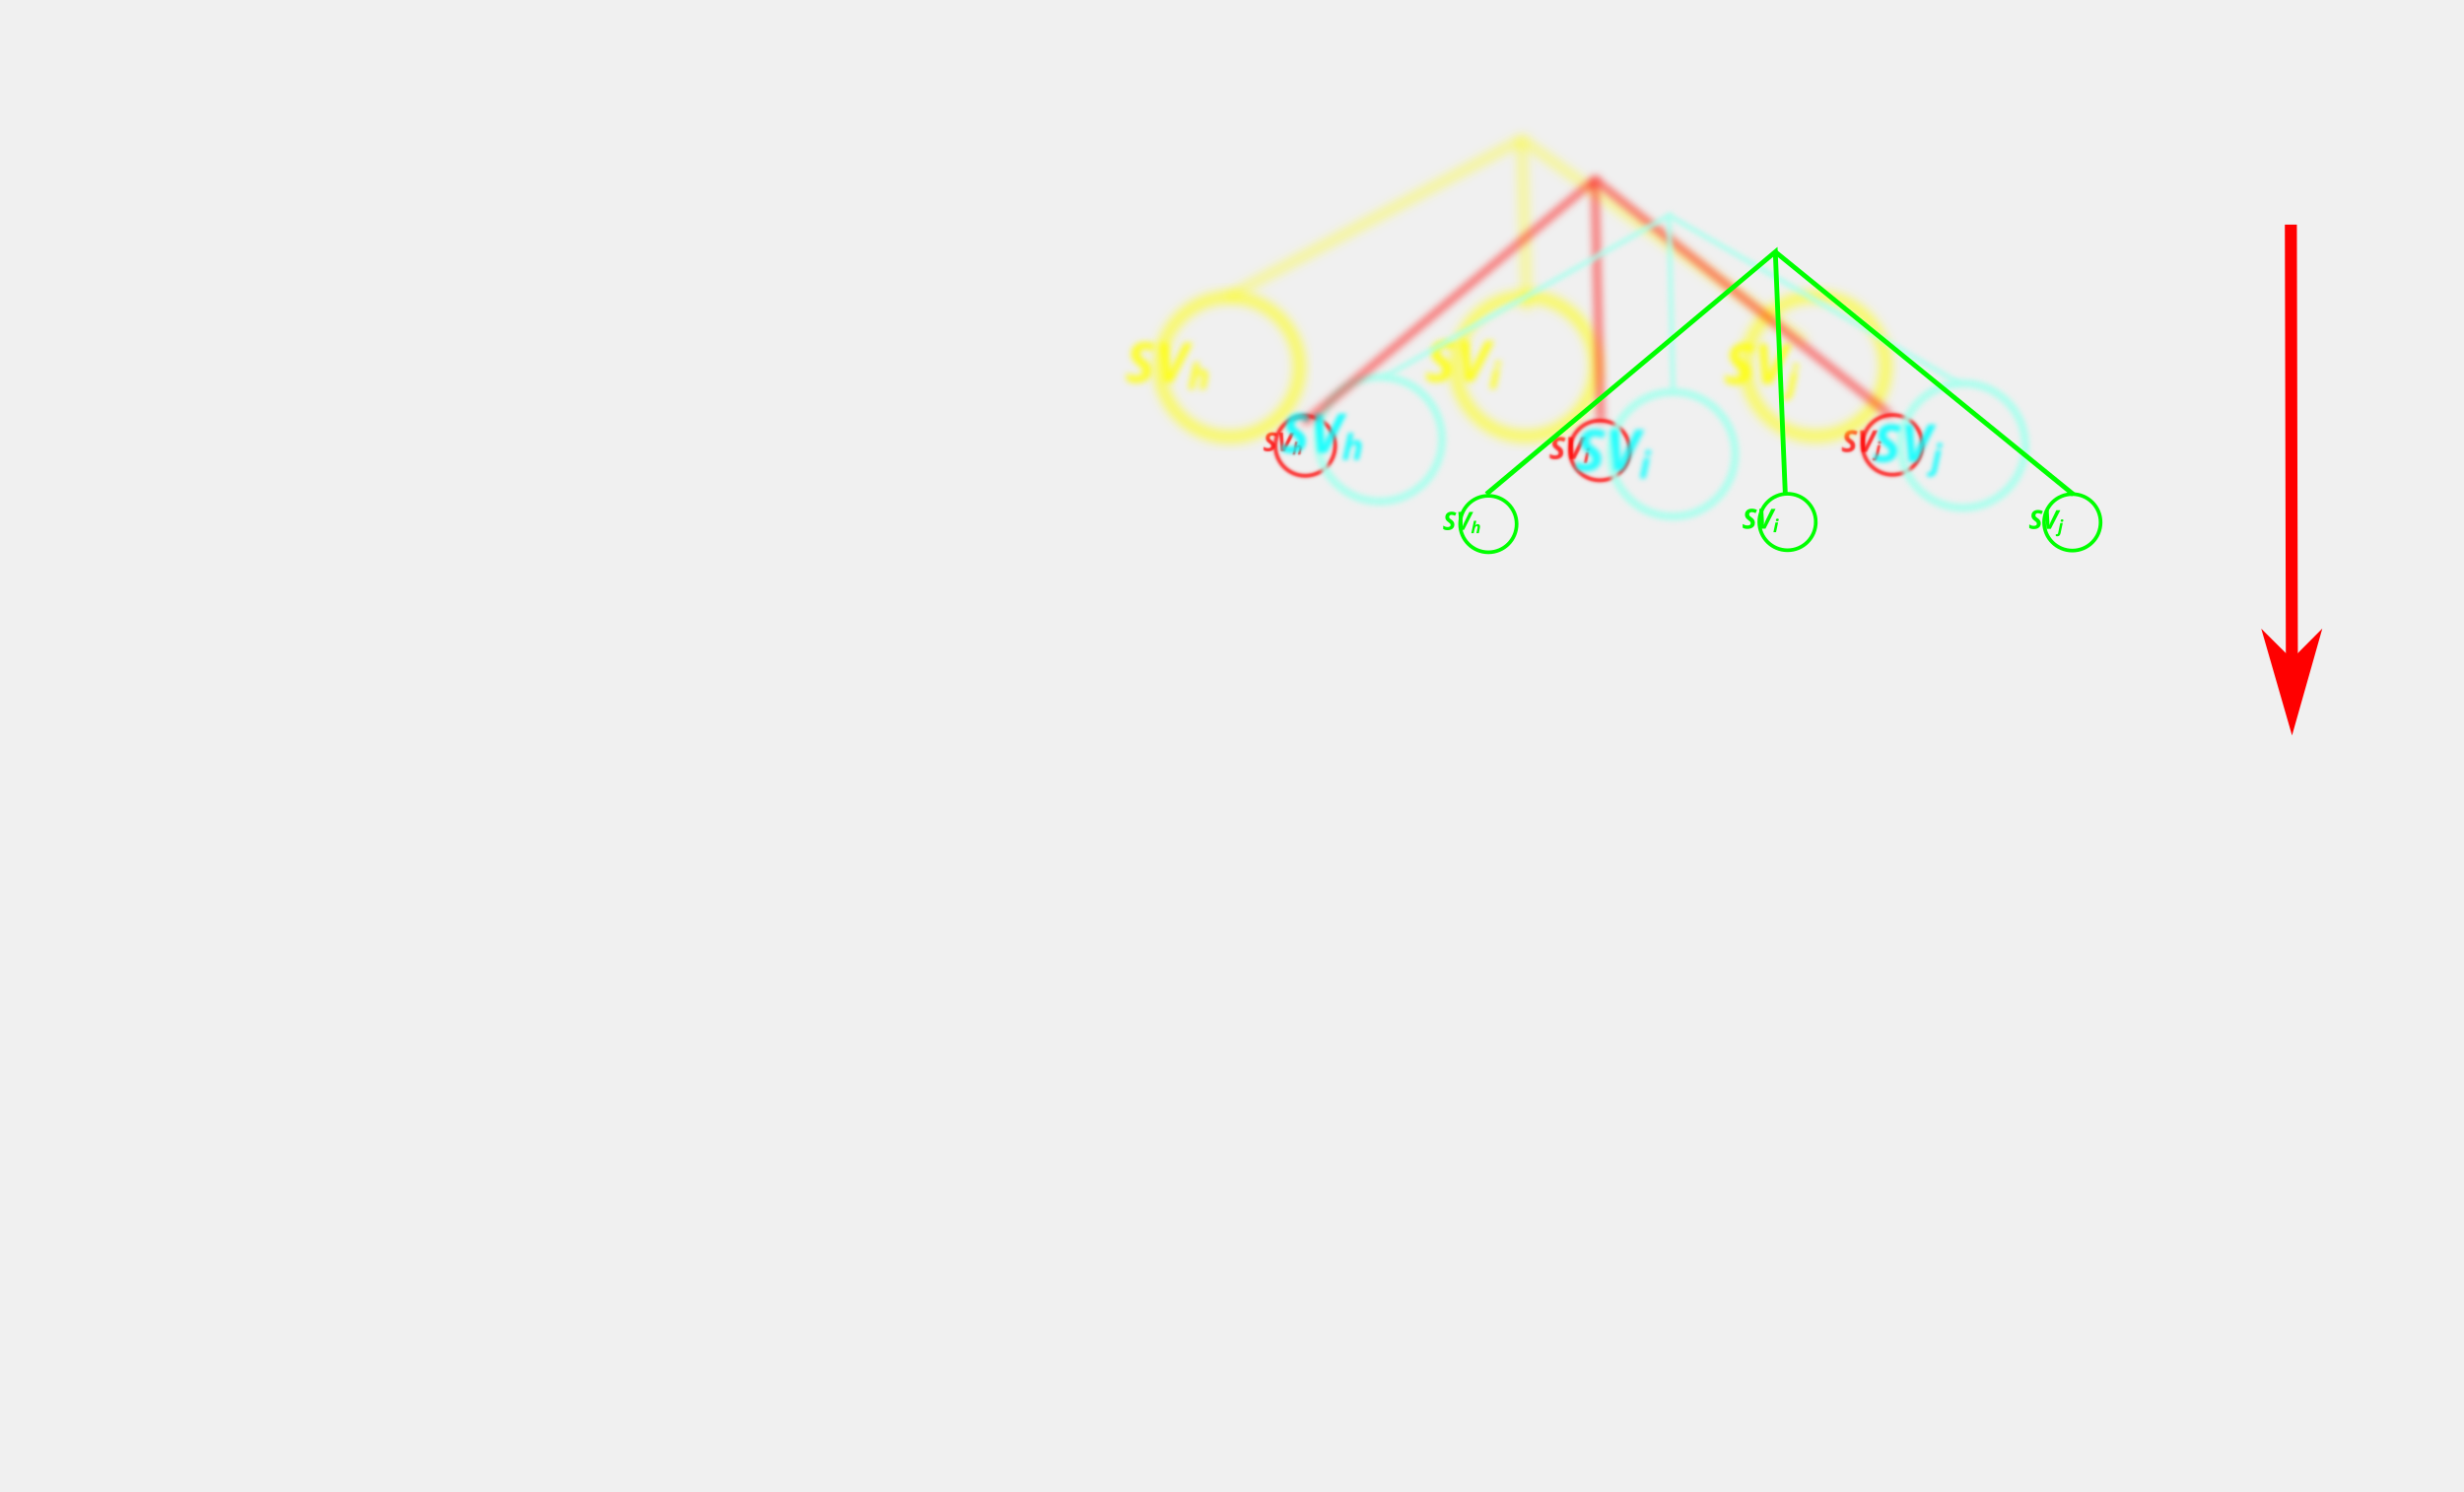
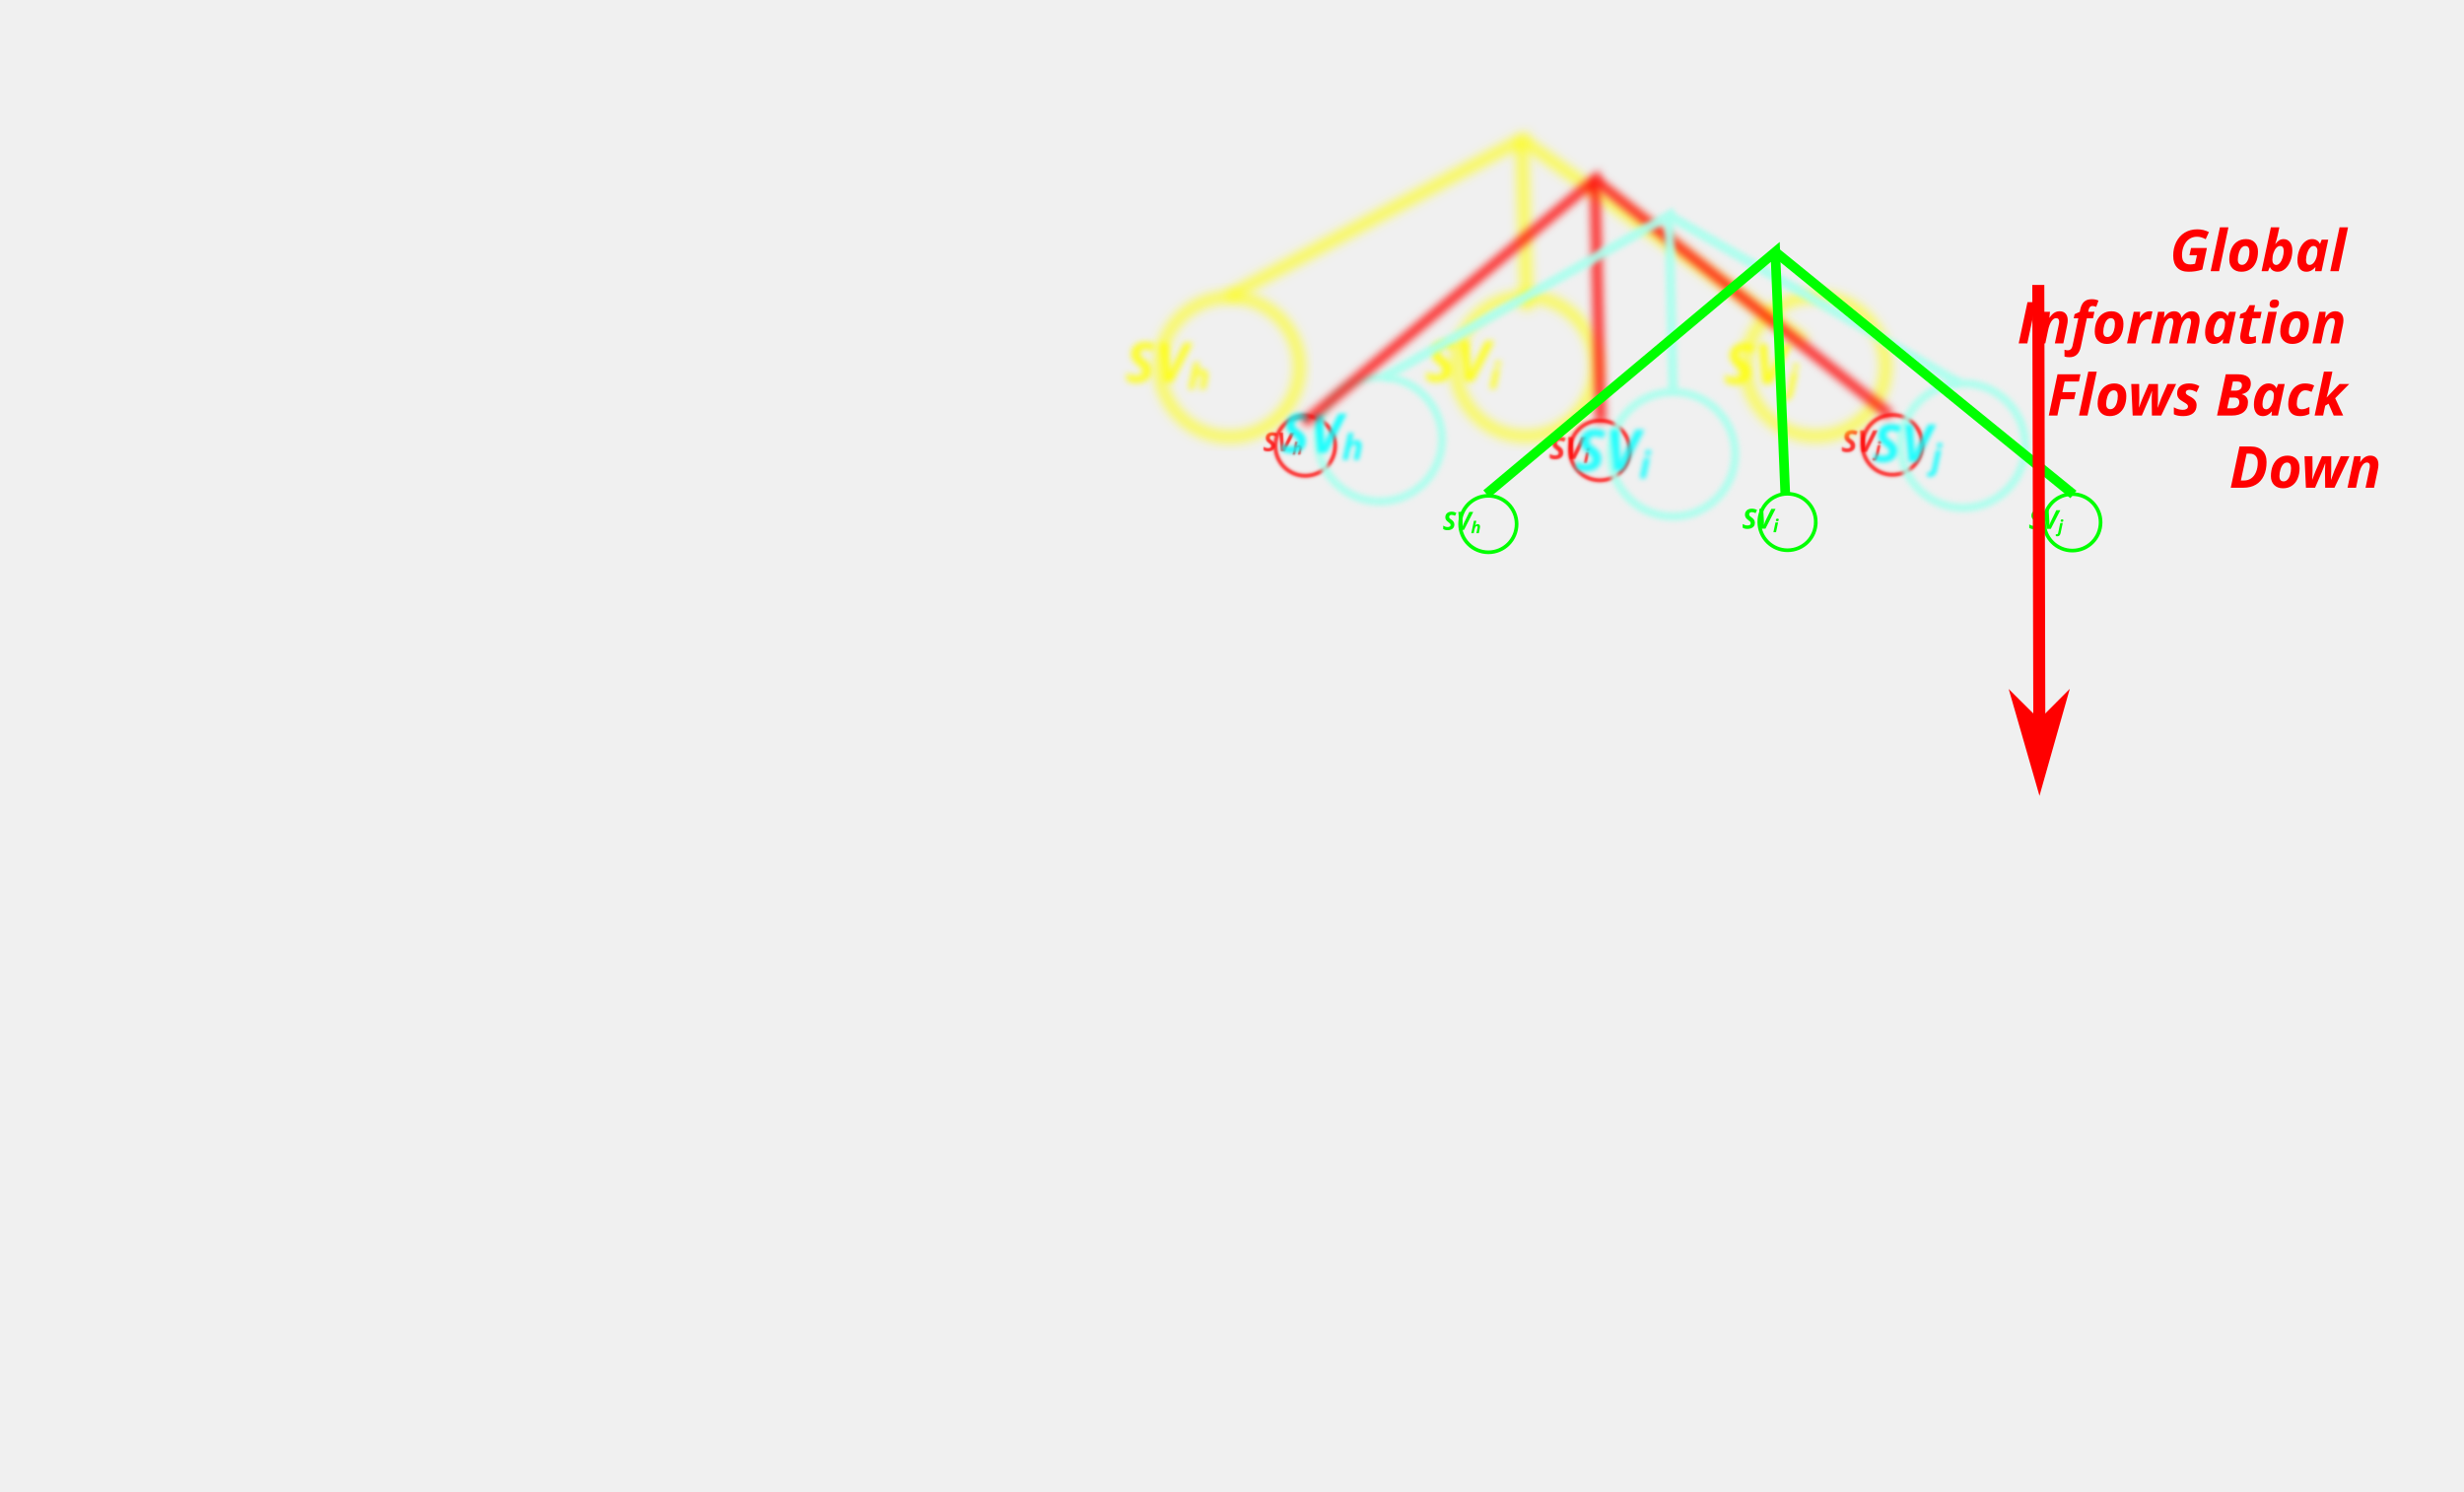
<svg xmlns="http://www.w3.org/2000/svg" version="1.2" width="1024" height="620" id="svg2">
  <defs id="defs4">
    <marker style="overflow:visible;" id="Arrow1Mend" refX="0.0" refY="0.0" orient="auto">
      <path transform="scale(0.4) rotate(180) translate(10,0)" style="fill-rule:evenodd;stroke:#000000;stroke-width:1.0pt;" d="M 0.0,0.0 L 5.0,-5.0 L -12.5,0.0 L 5.0,5.0 L 0.0,0.0 z " id="path4070" />
    </marker>
    <marker style="overflow:visible;" id="Arrow1Mendo" refX="0.0" refY="0.0" orient="auto">
      <path transform="scale(0.4) rotate(180) translate(10,0)" style="stroke:#ff0000;stroke-width:1.0pt;fill:#ff0000;fill-rule:evenodd" d="M 0.0,0.0 L 5.0,-5.0 L -12.5,0.0 L 5.0,5.0 L 0.0,0.0 z " id="path4508" />
    </marker>
    <marker style="overflow:visible;" id="Arrow1MendB" refX="0.0" refY="0.0" orient="auto">
      <path transform="scale(0.4) rotate(180) translate(10,0)" style="stroke:#ff00ff;stroke-width:1.0pt;fill:#ff00ff;fill-rule:evenodd" d="M 0.0,0.0 L 5.0,-5.0 L -12.5,0.0 L 5.0,5.0 L 0.0,0.0 z " id="path4858" />
    </marker>
    <marker style="overflow:visible;" id="Arrow1Mendh" refX="0.0" refY="0.0" orient="auto">
      <path transform="scale(0.4) rotate(180) translate(10,0)" style="stroke:#00ff00;stroke-width:1.0pt;fill:#00ff00;fill-rule:evenodd" d="M 0.0,0.0 L 5.0,-5.0 L -12.5,0.0 L 5.0,5.0 L 0.0,0.0 z " id="path5414" />
    </marker>
    <marker style="overflow:visible" id="Arrow1Mendh-3" refX="0" refY="0" orient="auto">
      <path transform="matrix(-0.4,0,0,-0.4,-4,0)" style="fill:#00ff00;fill-rule:evenodd;stroke:#00ff00;stroke-width:1pt" d="M 0,0 5,-5 -12.5,0 5,5 0,0 z" id="path5414-2" />
    </marker>
    <marker style="overflow:visible" id="Arrow1Mendh-2" refX="0" refY="0" orient="auto">
      <path transform="matrix(-0.4,0,0,-0.4,-4,0)" style="fill:#00ff00;fill-rule:evenodd;stroke:#00ff00;stroke-width:1pt" d="M 0,0 5,-5 -12.5,0 5,5 0,0 z" id="path5414-4" />
    </marker>
    <marker style="overflow:visible;" id="Arrow1Mend3" refX="0.0" refY="0.0" orient="auto">
      <path transform="scale(0.4) rotate(180) translate(10,0)" style="stroke:#00ffff;stroke-width:1.0pt;fill:#00ffff;fill-rule:evenodd" d="M 0.0,0.0 L 5.0,-5.0 L -12.5,0.0 L 5.0,5.0 L 0.0,0.0 z " id="path7595" />
    </marker>
    <marker style="overflow:visible;" id="Arrow1Mendf" refX="0.0" refY="0.0" orient="auto">
      <path transform="scale(0.4) rotate(180) translate(10,0)" style="stroke:#ffff00;stroke-width:1.0pt;fill:#ffff00;fill-rule:evenodd" d="M 0.0,0.0 L 5.0,-5.0 L -12.5,0.0 L 5.0,5.0 L 0.0,0.0 z " id="path9212" />
    </marker>
    <marker style="overflow:visible" id="Arrow1MendB-4" refX="0" refY="0" orient="auto">
      <path transform="matrix(-0.4,0,0,-0.4,-4,0)" style="fill:#ff00ff;fill-rule:evenodd;stroke:#ff00ff;stroke-width:1pt" d="M 0,0 5,-5 -12.5,0 5,5 0,0 z" id="path4858-7" />
    </marker>
    <marker style="overflow:visible" id="Arrow1MendB-8" refX="0" refY="0" orient="auto">
      <path transform="matrix(-0.4,0,0,-0.4,-4,0)" style="fill:#ff00ff;fill-rule:evenodd;stroke:#ff00ff;stroke-width:1pt" d="M 0,0 5,-5 -12.5,0 5,5 0,0 z" id="path4858-74" />
    </marker>
    <marker style="overflow:visible" id="Arrow1MendB-5" refX="0" refY="0" orient="auto">
      <path transform="matrix(-0.4,0,0,-0.4,-4,0)" style="fill:#ff00ff;fill-rule:evenodd;stroke:#ff00ff;stroke-width:1pt" d="M 0,0 5,-5 -12.5,0 5,5 0,0 z" id="path4858-4" />
    </marker>
    <filter color-interpolation-filters="sRGB" id="filter4468" x="-0.061" width="1.122" y="-0.106" height="1.212">
      <feGaussianBlur stdDeviation="0.902" id="feGaussianBlur4470" />
    </filter>
    <filter color-interpolation-filters="sRGB" id="filter4472" x="-0.071" width="1.141" y="-0.106" height="1.212">
      <feGaussianBlur stdDeviation="0.902" id="feGaussianBlur4474" />
    </filter>
    <filter color-interpolation-filters="sRGB" id="filter4476">
      <feGaussianBlur stdDeviation="0.902" id="feGaussianBlur4478" />
    </filter>
    <filter color-interpolation-filters="sRGB" id="filter8977">
      <feGaussianBlur stdDeviation="1.189" id="feGaussianBlur8979" />
    </filter>
    <filter color-interpolation-filters="sRGB" id="filter8858">
      <feGaussianBlur stdDeviation="1.783" id="feGaussianBlur8860" />
    </filter>
    <filter color-interpolation-filters="sRGB" id="filter8862">
      <feGaussianBlur stdDeviation="2.377" id="feGaussianBlur8864" />
    </filter>
    <filter color-interpolation-filters="sRGB" id="filter4444" x="-0.071" width="1.143" y="-0.124" height="1.247">
      <feGaussianBlur stdDeviation="1.052" id="feGaussianBlur4446" />
    </filter>
    <filter color-interpolation-filters="sRGB" id="filter4448" x="-0.082" width="1.165" y="-0.124" height="1.247">
      <feGaussianBlur stdDeviation="1.052" id="feGaussianBlur4450" />
    </filter>
    <filter color-interpolation-filters="sRGB" id="filter4452" x="-0.083" width="1.165" y="-0.108" height="1.216">
      <feGaussianBlur stdDeviation="1.052" id="feGaussianBlur4454" />
    </filter>
    <filter color-interpolation-filters="sRGB" id="filter4420" x="-0.087" width="1.173" y="-0.15" height="1.3">
      <feGaussianBlur stdDeviation="1.277" id="feGaussianBlur4422" />
    </filter>
    <filter color-interpolation-filters="sRGB" id="filter4424" x="-0.1" width="1.2" y="-0.15" height="1.3">
      <feGaussianBlur stdDeviation="1.277" id="feGaussianBlur4426" />
    </filter>
    <filter color-interpolation-filters="sRGB" id="filter4428" x="-0.1" width="1.2" y="-0.131" height="1.262">
      <feGaussianBlur stdDeviation="1.277" id="feGaussianBlur4430" />
    </filter>
    <filter color-interpolation-filters="sRGB" id="filter8862-9">
      <feGaussianBlur stdDeviation="2.377" id="feGaussianBlur8864-7" />
    </filter>
    <filter color-interpolation-filters="sRGB" id="filter8858-3">
      <feGaussianBlur stdDeviation="1.783" id="feGaussianBlur8860-7" />
    </filter>
    <filter color-interpolation-filters="sRGB" id="filter8977-2">
      <feGaussianBlur stdDeviation="1.189" id="feGaussianBlur8979-6" />
    </filter>
    <marker style="overflow:visible" id="Arrow1MendB-0" refX="0" refY="0" orient="auto">
      <path transform="matrix(-0.4,0,0,-0.4,-4,0)" style="fill:#ff00ff;fill-rule:evenodd;stroke:#ff00ff;stroke-width:1pt" d="M 0,0 5,-5 -12.5,0 5,5 0,0 z" id="path4858-1" />
    </marker>
  </defs>
  <g id="layer1" transform="translate(0,-432.3621)" />
  <flowRoot style="font-size:18px;font-style:italic;font-variant:normal;font-weight:bold;font-stretch:normal;text-align:center;line-height:125%;writing-mode:lr-tb;text-anchor:middle;fill:none;stroke:#ffffff;stroke-width:3.889;stroke-miterlimit:4;stroke-opacity:1;stroke-dasharray:none;stroke-dashoffset:0;font-family:LMRoman10;-inkscape-font-specification:LMRoman10 Bold Italic" xml:space="preserve" id="flowRoot2989">
    <flowRegion id="flowRegion2991">
      <rect id="rect2993" y="215.032" x="58.516" height="41.797" width="61.303" />
    </flowRegion>
    <flowPara id="flowPara2995" />
  </flowRoot>
  <flowRoot style="-inkscape-font-specification:Montserrat;font-family:Montserrat;font-weight:bold;font-style:italic;font-stretch:normal;font-variant:normal;font-size:18px;text-anchor:middle;text-align:center;writing-mode:lr;line-height:125%;stroke-width:3.889;stroke-miterlimit:4;stroke-dasharray:none;stroke:#ffffff;stroke-dashoffset:0;fill-opacity:0;stroke-opacity:1;opacity:1;fill:none" id="flowRoot2991" xml:space="preserve">
    <flowRegion id="flowRegion2993">
      <rect style="-inkscape-font-specification:Montserrat;font-family:Montserrat" y="217.818" x="74.306" height="32.509" width="44.584" id="rect2995" />
    </flowRegion>
    <flowPara id="flowPara2997" />
  </flowRoot>
  <text xml:space="preserve" style="font-size:22px;font-style:italic;font-variant:normal;font-weight:bold;font-stretch:normal;text-align:center;line-height:125%;writing-mode:lr-tb;text-anchor:middle;fill:#00ff00;fill-opacity:1;stroke:none;font-family:Montserrat;-inkscape-font-specification:Montserrat Bold Italic" x="251.497" y="119.722" id="text18350">
    <tspan x="0" y="0" id="tspan18352">
      <tspan x="335.372" y="119.722" style="font-size:65.001%;baseline-shift:sub" id="tspan18356" />
    </tspan>
  </text>
  <flowRoot style="-inkscape-font-specification:Open Sans Bold Italic;font-family:Open Sans;font-weight:bold;font-style:italic;font-stretch:normal;font-variant:normal;font-size:22px;text-anchor:middle;text-align:center;writing-mode:lr;line-height:125%;fill-opacity:1;opacity:0.8;fill:#cccccc;" id="flowRoot9916" xml:space="preserve">
    <flowRegion id="flowRegion9918">
      <rect y="449.096" x="617.67" height="84.523" width="365.029" id="rect9920" />
    </flowRegion>
    <flowPara id="flowPara9922" />
  </flowRoot>
  <flowRoot style="-inkscape-font-specification:Open Sans Bold Italic;font-family:Open Sans;font-weight:bold;font-style:italic;font-stretch:normal;font-variant:normal;font-size:22px;text-anchor:middle;text-align:center;writing-mode:lr;line-height:125%;fill-opacity:1;opacity:0.8;fill:#cccccc;" id="flowRoot9924" xml:space="preserve">
    <flowRegion id="flowRegion9926">
      <rect y="448.167" x="659.467" height="56.658" width="265.644" id="rect9928" />
    </flowRegion>
    <flowPara id="flowPara9930" />
  </flowRoot>
  <flowRoot style="-inkscape-font-specification:Open Sans Bold Italic;font-family:Open Sans;font-weight:bold;font-style:italic;font-stretch:normal;font-variant:normal;font-size:20px;text-anchor:middle;text-align:center;writing-mode:lr;line-height:125%;stroke-width:2.5;stroke-miterlimit:4;stroke-dasharray:2.5,2.5;stroke:none;stroke-dashoffset:0;fill-opacity:1;opacity:1;fill:#ff0000;" id="flowRoot10924" xml:space="preserve">
    <flowRegion id="flowRegion10926">
      <rect y="540.121" x="697.549" height="65.947" width="226.634" id="rect10928" />
    </flowRegion>
    <flowPara id="flowPara10930" />
  </flowRoot>
  <flowRoot style="-inkscape-font-specification:Open Sans Bold Italic;font-family:Open Sans;font-weight:bold;font-style:italic;font-stretch:normal;font-variant:normal;font-size:20px;text-anchor:middle;text-align:center;writing-mode:lr;line-height:125%;stroke-width:2.5;stroke-miterlimit:4;stroke-dasharray:2.5,2.5;stroke:none;stroke-dashoffset:0;fill-opacity:1;opacity:1;fill:#ff0000;" id="flowRoot10932" xml:space="preserve">
    <flowRegion id="flowRegion10934">
      <rect y="461.171" x="724.485" height="56.658" width="200.627" id="rect10936" />
    </flowRegion>
    <flowPara id="flowPara10938" />
  </flowRoot>
  <flowRoot style="-inkscape-font-specification:Open Sans Bold Italic;font-family:Open Sans;font-weight:bold;font-style:italic;font-stretch:normal;font-variant:normal;font-size:20px;text-anchor:middle;text-align:center;writing-mode:lr;line-height:125%;stroke-width:2;stroke-miterlimit:4;stroke-dasharray:none;stroke:none;stroke-dashoffset:0;fill-opacity:1;opacity:1;fill:#ffffff;" id="flowRoot11089" xml:space="preserve">
    <flowRegion id="flowRegion11091">
      <rect y="561.484" x="748.634" height="32.509" width="247.068" id="rect11093" />
    </flowRegion>
    <flowPara id="flowPara11095" />
  </flowRoot>
  <text xml:space="preserve" style="font-size:20px;font-style:italic;font-variant:normal;font-weight:bold;font-stretch:normal;text-align:center;line-height:125%;writing-mode:lr-tb;text-anchor:middle;fill:#ffffff;fill-opacity:1;stroke:#ffffff;stroke-width:2;stroke-miterlimit:4;stroke-dasharray:none;stroke-dashoffset:0;font-family:Open Sans;-inkscape-font-specification:Open Sans Bold Italic" x="433.762" y="463.028" id="text16149">
    <tspan id="tspan16151" x="433.762" y="463.028" />
    <tspan id="tspan16153" x="433.762" y="488.028" />
  </text>
-   <path style="fill:none;stroke:#ff0000;stroke-width:5;stroke-linecap:butt;stroke-linejoin:miter;stroke-miterlimit:4;stroke-opacity:1;stroke-dasharray:none;marker-end:url(#Arrow1Mendo)" d="m 952.047,93.355 0.464,202.484" id="path16665" />
  <text xml:space="preserve" style="font-size:22px;font-style:italic;font-variant:normal;font-weight:bold;font-stretch:normal;text-align:center;line-height:125%;writing-mode:lr-tb;text-anchor:middle;opacity:0.85;fill:#ffff00;stroke:none;filter:url(#filter4428);font-family:Montserrat;-inkscape-font-specification:Montserrat" x="754.342" y="156.807" id="text18362-8" transform="matrix(1.06285,0,0,1.06285,-45.58021,-7.045695)">
    <tspan id="tspan18364-9" x="754.342" y="156.807">SV<tspan style="font-size:65.001%;baseline-shift:sub;fill:#ffff00" id="tspan18378-8">j</tspan>
    </tspan>
  </text>
  <text xml:space="preserve" style="font-size:22px;font-style:italic;font-variant:normal;font-weight:bold;font-stretch:normal;text-align:center;line-height:125%;writing-mode:lr-tb;text-anchor:middle;opacity:0.85;fill:#ffff00;stroke:none;filter:url(#filter4424);font-family:Montserrat;-inkscape-font-specification:Montserrat" x="633.125" y="161.128" id="text18366-79" transform="matrix(1.075844,0,0,1.075844,-48.62584,-14.77332)">
    <tspan id="tspan18368-8" x="633.125" y="161.128">SV<tspan style="font-size:65.001%;baseline-shift:sub;fill:#ffff00" id="tspan18376-7">i</tspan>
    </tspan>
  </text>
  <text xml:space="preserve" style="font-size:22px;font-style:italic;font-variant:normal;font-weight:bold;font-stretch:normal;text-align:center;line-height:125%;writing-mode:lr-tb;text-anchor:middle;opacity:0.85;fill:#ffff00;stroke:none;filter:url(#filter4420);font-family:Montserrat;-inkscape-font-specification:Montserrat" x="512.22" y="153.251" id="text18370-0" transform="matrix(1.049863,0,0,1.049863,-28.50615,-2.013849)">
    <tspan id="tspan18372-3" x="512.22" y="153.251">SV<tspan style="font-size:65.001%;baseline-shift:sub;fill:#ffff00" id="tspan18374-1">h</tspan>
    </tspan>
  </text>
  <text xml:space="preserve" style="font-size:22px;font-style:italic;font-variant:normal;font-weight:bold;font-stretch:normal;text-align:center;line-height:125%;writing-mode:lr-tb;text-anchor:middle;opacity:0.821;fill:#ff0000;stroke:none;filter:url(#filter4452);font-family:Montserrat;-inkscape-font-specification:Montserrat" x="786.144" y="173.563" id="text18362-1" transform="matrix(0.5699416,0,0,0.5699416,338.4228,88.91438)">
    <tspan id="tspan18364-3" x="786.144" y="173.563">SV<tspan style="font-size:65.001%;baseline-shift:sub;fill:#ff0000" id="tspan18378-9">j</tspan>
    </tspan>
  </text>
  <text xml:space="preserve" style="font-size:22px;font-style:italic;font-variant:normal;font-weight:bold;font-stretch:normal;text-align:center;line-height:125%;writing-mode:lr-tb;text-anchor:middle;opacity:0.821;fill:#ff0000;stroke:none;filter:url(#filter4448);font-family:Montserrat;-inkscape-font-specification:Montserrat" x="664.927" y="173.884" id="text18366-7" transform="matrix(0.5805502,0,0,0.5805502,279.4275,89.84001)">
    <tspan id="tspan18368-56" x="664.927" y="173.884">SV<tspan style="font-size:65.001%;baseline-shift:sub;fill:#ff0000" id="tspan18376-28">i</tspan>
    </tspan>
  </text>
  <text xml:space="preserve" style="font-size:22px;font-style:italic;font-variant:normal;font-weight:bold;font-stretch:normal;text-align:center;line-height:125%;writing-mode:lr-tb;text-anchor:middle;opacity:0.821;fill:#ff0000;stroke:none;filter:url(#filter4444);font-family:Montserrat;-inkscape-font-specification:Montserrat" x="542.022" y="174.007" id="text18370-3" transform="matrix(0.4928476,0,0,0.4928476,277.2444,101.7599)">
    <tspan id="tspan18372-0" x="542.022" y="174.007">SV<tspan style="font-size:65.001%;baseline-shift:sub;fill:#ff0000" id="tspan18374-2">h</tspan>
    </tspan>
  </text>
  <path style="opacity:0.8;fill:none;stroke:#ffff00;stroke-width:3.889;stroke-miterlimit:4;stroke-opacity:1;stroke-dasharray:none;stroke-dashoffset:0;filter:url(#filter8862)" id="path2987-1-6" d="m 543.301,151.407 a 30,30 0 0 1 -60,0 30,30 0 1 1 60,0 z" transform="matrix(0.9694705,0,0,0.9694705,13.36052,5.771267)" />
  <path style="opacity:0.8;fill:none;stroke:#ffff00;stroke-width:3.889;stroke-miterlimit:4;stroke-opacity:1;stroke-dasharray:none;stroke-dashoffset:0;filter:url(#filter8862)" id="path2987-3-2-0" d="m 663.733,151.284 a 30,30 0 0 1 -60,0 30,30 0 1 1 60,0 z" transform="matrix(0.9694705,0,0,0.9694705,19.66266,5.628226)" />
  <path style="opacity:0.8;fill:none;stroke:#ffff00;stroke-width:3.889;stroke-miterlimit:4;stroke-opacity:1;stroke-dasharray:none;stroke-dashoffset:0;filter:url(#filter8862)" id="path2987-3-5-6-8" d="m 785.314,150.963 a 30,30 0 0 1 -60,0 30,30 0 1 1 60,0 z" transform="matrix(0.9694705,0,0,0.9694705,22.37437,5.900588)" />
  <path style="opacity:0.85;fill:none;stroke:#ff0000;stroke-width:3.889;stroke-miterlimit:4;stroke-opacity:1;stroke-dasharray:none;stroke-dashoffset:0;filter:url(#filter8858)" id="path2987-1-7-3" d="m 573.664,168.115 a 30,30 0 0 1 -60,0 30,30 0 1 1 60,0 z" transform="matrix(0.4140994,0,0,0.4140994,317.3098,115.7114)" />
  <path style="opacity:0.85;fill:none;stroke:#ff0000;stroke-width:3.889;stroke-miterlimit:4;stroke-opacity:1;stroke-dasharray:none;stroke-dashoffset:0;filter:url(#filter8858)" id="path2987-3-2-1-9" d="m 694.097,167.991 a 30,30 0 0 1 -60,0 30,30 0 1 1 60,0 z" transform="matrix(0.4140994,0,0,0.4140994,389.8716,117.6494)" />
  <path style="opacity:0.85;fill:none;stroke:#ff0000;stroke-width:3.889;stroke-miterlimit:4;stroke-opacity:1;stroke-dasharray:none;stroke-dashoffset:0;filter:url(#filter8858)" id="path2987-3-5-6-3-0" d="m 815.677,167.67 a 30,30 0 0 1 -60,0 30,30 0 1 1 60,0 z" transform="matrix(0.4140994,0,0,0.4140994,461.1055,115.4614)" />
  <path style="opacity:0.9;fill:none;stroke:#aaffee;stroke-width:3.889;stroke-miterlimit:4;stroke-opacity:1;stroke-dasharray:none;stroke-dashoffset:0;filter:url(#filter8977)" id="path2987-1-7" d="m 604.48,182.998 a 30,30 0 0 1 -60,0 30,30 0 1 1 60,0 z" transform="matrix(0.8621443,0,0,0.8621443,78.13233,24.76774)" />
  <path style="opacity:0.9;fill:none;stroke:#aaffee;stroke-width:3.889;stroke-miterlimit:4;stroke-opacity:1;stroke-dasharray:none;stroke-dashoffset:0;filter:url(#filter8977)" id="path2987-3-2-1" d="m 724.913,182.875 a 30,30 0 0 1 -60,0 30,30 0 1 1 60,0 z" transform="matrix(0.8621443,0,0,0.8621443,96.11533,31.12362)" />
  <path style="opacity:0.9;fill:none;stroke:#aaffee;stroke-width:3.889;stroke-miterlimit:4;stroke-opacity:1;stroke-dasharray:none;stroke-dashoffset:0;filter:url(#filter8977)" id="path2987-3-5-6-3" d="m 846.493,182.554 a 30,30 0 0 1 -60,0 30,30 0 1 1 60,0 z" transform="matrix(0.8621443,0,0,0.8621443,111.8549,27.79901)" />
  <text xml:space="preserve" style="font-size:22px;font-style:italic;font-variant:normal;font-weight:bold;font-stretch:normal;text-align:center;line-height:125%;writing-mode:lr-tb;text-anchor:middle;opacity:0.85;fill:#00ffff;stroke:none;filter:url(#filter4476);font-family:Montserrat;-inkscape-font-specification:Montserrat" x="816.505" y="187.961" id="text18362-4" transform="matrix(0.9874875,0,0,0.9874875,8.941965,6.344418)">
    <tspan id="tspan18364-6" x="816.505" y="187.961">SV<tspan style="font-size:65.001%;baseline-shift:sub;fill:#00ffff" id="tspan18378-1">j</tspan>
    </tspan>
  </text>
  <text xml:space="preserve" style="font-size:22px;font-style:italic;font-variant:normal;font-weight:bold;font-stretch:normal;text-align:center;line-height:125%;writing-mode:lr-tb;text-anchor:middle;opacity:0.85;fill:#00ffff;stroke:none;filter:url(#filter4472);font-family:Montserrat;-inkscape-font-specification:Montserrat" x="695.288" y="188.282" id="text18366-1" transform="matrix(1.089127,0,0,1.089127,-62.2154,-9.366077)">
    <tspan id="tspan18368-5" x="695.288" y="188.282">SV<tspan style="font-size:65.001%;baseline-shift:sub;fill:#00ffff" id="tspan18376-2">i</tspan>
    </tspan>
  </text>
  <text xml:space="preserve" style="font-size:22px;font-style:italic;font-variant:normal;font-weight:bold;font-stretch:normal;text-align:center;line-height:125%;writing-mode:lr-tb;text-anchor:middle;opacity:0.85;fill:#00ffff;stroke:none;filter:url(#filter4468);font-family:Montserrat;-inkscape-font-specification:Montserrat" x="572.383" y="188.405" id="text18370-4" transform="matrix(1.034431,0,0,1.034431,-19.02449,-6.71307)">
    <tspan id="tspan18372-8" x="572.383" y="188.405">SV<tspan style="font-size:65.001%;baseline-shift:sub;fill:#00ffff" id="tspan18374-7">h</tspan>
    </tspan>
  </text>
  <path style="fill:none;stroke:#00ff00;stroke-width:1.522;stroke-miterlimit:4;stroke-opacity:1;stroke-dasharray:none;stroke-dashoffset:0" id="path2987-1" d="m 630.282,217.812 a 11.739,11.739 0 0 1 -23.478,0 11.739,11.739 0 1 1 23.478,0 z" />
  <path style="fill:none;stroke:#00ff00;stroke-width:1.522;stroke-miterlimit:4;stroke-opacity:1;stroke-dasharray:none;stroke-dashoffset:0" id="path2987-3-2" d="m 754.612,216.972 a 11.739,11.739 0 0 1 -23.478,0 11.739,11.739 0 1 1 23.478,0 z" />
  <path style="fill:none;stroke:#00ff00;stroke-width:1.522;stroke-miterlimit:4;stroke-opacity:1;stroke-dasharray:none;stroke-dashoffset:0" id="path2987-3-5-6" d="m 872.972,217.106 a 11.739,11.739 0 0 1 -23.478,0 11.739,11.739 0 1 1 23.478,0 z" />
  <text xml:space="preserve" style="font-size:10.852px;font-style:italic;font-variant:normal;font-weight:bold;font-stretch:normal;text-align:center;line-height:125%;writing-mode:lr-tb;text-anchor:middle;fill:#00ff00;stroke:none;font-family:Montserrat;-inkscape-font-specification:Montserrat" x="861.52" y="219.811" id="text18362">
    <tspan id="tspan18364" x="861.52" y="219.811">SV<tspan style="font-size:7.054px;baseline-shift:sub" id="tspan18378">j</tspan>
    </tspan>
  </text>
  <text xml:space="preserve" style="font-size:11.491px;font-style:italic;font-variant:normal;font-weight:bold;font-stretch:normal;text-align:center;line-height:125%;writing-mode:lr-tb;text-anchor:middle;fill:#00ff00;stroke:none;font-family:Montserrat;-inkscape-font-specification:Montserrat" x="743.481" y="219.73" id="text18366">
    <tspan id="tspan18368" x="743.481" y="219.73">SV<tspan style="font-size:7.469px;baseline-shift:sub" id="tspan18376">i</tspan>
    </tspan>
  </text>
  <text xml:space="preserve" style="font-size:10.49px;font-style:italic;font-variant:normal;font-weight:bold;font-stretch:normal;text-align:center;line-height:125%;writing-mode:lr-tb;text-anchor:middle;fill:#00ff00;stroke:none;font-family:Montserrat;-inkscape-font-specification:Montserrat" x="618.414" y="220.263" id="text18370">
    <tspan id="tspan18372" x="618.414" y="220.263">SV<tspan style="font-size:6.819px;baseline-shift:sub" id="tspan18374">h</tspan>
    </tspan>
  </text>
-   <path id="path4025-4-9" d="m 510.285,123.249 122.142,-65.256 2.178,70.516" style="opacity:0.8;fill:none;stroke:#ffff00;stroke-width:2;stroke-linecap:butt;stroke-linejoin:miter;stroke-miterlimit:4;stroke-opacity:1;stroke-dasharray:none;filter:url(#filter8862-9)" />
-   <path id="path4027-9-3" d="M 632.427,57.993 750.202,141.98" style="opacity:0.8;fill:none;stroke:#ffff00;stroke-width:2;stroke-linecap:butt;stroke-linejoin:miter;stroke-miterlimit:4;stroke-opacity:1;stroke-dasharray:none;filter:url(#filter8862-9)" />
+   <path id="path4025-4-9" d="m 510.285,123.249 122.142,-65.256 2.178,70.516" style="opacity:0.8;fill:none;stroke:#ffff00;stroke-width:4;stroke-linecap:butt;stroke-linejoin:miter;stroke-miterlimit:4;stroke-opacity:1;stroke-dasharray:none;filter:url(#filter8862-9)" />
+   <path id="path4027-9-3" d="M 632.427,57.993 750.202,141.98" style="opacity:0.8;fill:none;stroke:#ffff00;stroke-width:4;stroke-linecap:butt;stroke-linejoin:miter;stroke-miterlimit:4;stroke-opacity:1;stroke-dasharray:none;filter:url(#filter8862-9)" />
  <g id="layer1-6" transform="translate(4.2858915e-8,-432.3621)" />
  <flowRoot transform="translate(4.2858915e-8,4.7625172e-6)" style="font-size:18px;font-style:italic;font-variant:normal;font-weight:bold;font-stretch:normal;text-align:center;line-height:125%;writing-mode:lr-tb;text-anchor:middle;fill:none;stroke:#ffffff;stroke-width:3.889;stroke-miterlimit:4;stroke-opacity:1;stroke-dasharray:none;stroke-dashoffset:0;font-family:LMRoman10;-inkscape-font-specification:LMRoman10 Bold Italic" xml:space="preserve" id="flowRoot2989-5">
    <flowRegion id="flowRegion2991-7">
      <rect id="rect2993-5" y="215.032" x="58.516" height="41.797" width="61.303" />
    </flowRegion>
    <flowPara id="flowPara2995-4" />
  </flowRoot>
  <flowRoot transform="translate(4.2858915e-8,4.7625172e-6)" style="font-size:18px;font-style:italic;font-variant:normal;font-weight:bold;font-stretch:normal;text-align:center;line-height:125%;writing-mode:lr-tb;text-anchor:middle;fill:none;stroke:#ffffff;stroke-width:3.889;stroke-miterlimit:4;stroke-opacity:1;stroke-dasharray:none;stroke-dashoffset:0;font-family:Montserrat;-inkscape-font-specification:Montserrat" id="flowRoot2991-1" xml:space="preserve">
    <flowRegion id="flowRegion2993-2">
      <rect style="font-family:Montserrat;-inkscape-font-specification:Montserrat" y="217.818" x="74.306" height="32.509" width="44.584" id="rect2995-0" />
    </flowRegion>
    <flowPara id="flowPara2997-0" />
  </flowRoot>
  <text xml:space="preserve" style="font-size:22px;font-style:italic;font-variant:normal;font-weight:bold;font-stretch:normal;text-align:center;line-height:125%;writing-mode:lr-tb;text-anchor:middle;fill:#00ff00;fill-opacity:1;stroke:none;font-family:Montserrat;-inkscape-font-specification:Montserrat Bold Italic" x="251.497" y="119.722" id="text18350-1">
    <tspan x="503.252" y="-2.254" id="tspan18352-4">
      <tspan x="335.372" y="119.722" style="font-size:65.001%;baseline-shift:sub" id="tspan18356-6" />
    </tspan>
  </text>
-   <path id="path4025-4-3-9" d="M 541.889,175.806 662.791,74.7 665.241,175.203" style="opacity:0.85;fill:none;stroke:#ff0000;stroke-width:2;stroke-linecap:butt;stroke-linejoin:miter;stroke-miterlimit:4;stroke-opacity:1;stroke-dasharray:none;filter:url(#filter8858-3)" />
-   <path id="path4027-9-2-4" d="M 662.791,74.7 785.547,172.527" style="opacity:0.85;fill:none;stroke:#ff0000;stroke-width:2;stroke-linecap:butt;stroke-linejoin:miter;stroke-miterlimit:4;stroke-opacity:1;stroke-dasharray:none;filter:url(#filter8858-3)" />
-   <path id="path4025-4-3" d="m 575.215,156.722 118.392,-67.138 1.712,73.34" style="opacity:0.9;fill:none;stroke:#aaffee;stroke-width:2;stroke-linecap:butt;stroke-linejoin:miter;stroke-miterlimit:4;stroke-opacity:1;stroke-dasharray:none;filter:url(#filter8977-2)" />
-   <path id="path4027-9-2" d="M 693.607,89.584 814.272,159.367" style="opacity:0.9;fill:none;stroke:#aaffee;stroke-width:2;stroke-linecap:butt;stroke-linejoin:miter;stroke-miterlimit:4;stroke-opacity:1;stroke-dasharray:none;filter:url(#filter8977-2)" />
-   <path id="path4025-4" d="M 617.738,205.331 737.791,104.7 741.939,205.428" style="fill:none;stroke:#00ff00;stroke-width:2;stroke-linecap:butt;stroke-linejoin:miter;stroke-miterlimit:4;stroke-opacity:1;stroke-dasharray:none" />
-   <path id="path4027-9" d="M 737.791,104.7 861.678,205.512" style="fill:none;stroke:#00ff00;stroke-width:2;stroke-linecap:butt;stroke-linejoin:miter;stroke-miterlimit:4;stroke-opacity:1;stroke-dasharray:none" />
+   <path id="path4025-4-3-9" d="M 541.889,175.806 662.791,74.7 665.241,175.203" style="opacity:0.85;fill:none;stroke:#ff0000;stroke-width:4;stroke-linecap:butt;stroke-linejoin:miter;stroke-miterlimit:4;stroke-opacity:1;stroke-dasharray:none;filter:url(#filter8858-3)" />
+   <path id="path4027-9-2-4" d="M 662.791,74.7 785.547,172.527" style="opacity:0.85;fill:none;stroke:#ff0000;stroke-width:4;stroke-linecap:butt;stroke-linejoin:miter;stroke-miterlimit:4;stroke-opacity:1;stroke-dasharray:none;filter:url(#filter8858-3)" />
+   <path id="path4025-4-3" d="m 575.215,156.722 118.392,-67.138 1.712,73.34" style="opacity:0.9;fill:none;stroke:#aaffee;stroke-width:4;stroke-linecap:butt;stroke-linejoin:miter;stroke-miterlimit:4;stroke-opacity:1;stroke-dasharray:none;filter:url(#filter8977-2)" />
+   <path id="path4027-9-2" d="M 693.607,89.584 814.272,159.367" style="opacity:0.9;fill:none;stroke:#aaffee;stroke-width:4;stroke-linecap:butt;stroke-linejoin:miter;stroke-miterlimit:4;stroke-opacity:1;stroke-dasharray:none;filter:url(#filter8977-2)" />
+   <path id="path4025-4" d="M 617.738,205.331 737.791,104.7 741.939,205.428" style="fill:none;stroke:#00ff00;stroke-width:4;stroke-linecap:butt;stroke-linejoin:miter;stroke-miterlimit:4;stroke-opacity:1;stroke-dasharray:none" />
+   <path id="path4027-9" d="M 737.791,104.7 861.678,205.512" style="fill:none;stroke:#00ff00;stroke-width:4;stroke-linecap:butt;stroke-linejoin:miter;stroke-miterlimit:4;stroke-opacity:1;stroke-dasharray:none" />
  <flowRoot transform="translate(4.2858915e-8,4.7625172e-6)" style="font-size:22px;font-style:italic;font-variant:normal;font-weight:bold;font-stretch:normal;text-align:center;line-height:125%;writing-mode:lr-tb;text-anchor:middle;opacity:0.8;fill:#cccccc;fill-opacity:1;font-family:Open Sans;-inkscape-font-specification:Open Sans Bold Italic" id="flowRoot9916-0" xml:space="preserve">
    <flowRegion id="flowRegion9918-7">
      <rect y="449.096" x="617.67" height="84.523" width="365.029" id="rect9920-1" />
    </flowRegion>
    <flowPara id="flowPara9922-7" />
  </flowRoot>
  <flowRoot transform="translate(4.2858915e-8,4.7625172e-6)" style="font-size:22px;font-style:italic;font-variant:normal;font-weight:bold;font-stretch:normal;text-align:center;line-height:125%;writing-mode:lr-tb;text-anchor:middle;opacity:0.8;fill:#cccccc;fill-opacity:1;font-family:Open Sans;-inkscape-font-specification:Open Sans Bold Italic" id="flowRoot9924-7" xml:space="preserve">
    <flowRegion id="flowRegion9926-7">
      <rect y="448.167" x="659.467" height="56.658" width="265.644" id="rect9928-7" />
    </flowRegion>
    <flowPara id="flowPara9930-3" />
  </flowRoot>
  <flowRoot transform="translate(4.2858915e-8,4.7625172e-6)" style="font-size:20px;font-style:italic;font-variant:normal;font-weight:bold;font-stretch:normal;text-align:center;line-height:125%;writing-mode:lr-tb;text-anchor:middle;fill:#ff0000;fill-opacity:1;stroke:none;font-family:Open Sans;-inkscape-font-specification:Open Sans Bold Italic" id="flowRoot10924-3" xml:space="preserve">
    <flowRegion id="flowRegion10926-5">
      <rect y="540.121" x="697.549" height="65.947" width="226.634" id="rect10928-9" />
    </flowRegion>
    <flowPara id="flowPara10930-9" />
  </flowRoot>
  <flowRoot transform="translate(4.2858915e-8,4.7625172e-6)" style="font-size:20px;font-style:italic;font-variant:normal;font-weight:bold;font-stretch:normal;text-align:center;line-height:125%;writing-mode:lr-tb;text-anchor:middle;fill:#ff0000;fill-opacity:1;stroke:none;font-family:Open Sans;-inkscape-font-specification:Open Sans Bold Italic" id="flowRoot10932-8" xml:space="preserve">
    <flowRegion id="flowRegion10934-1">
      <rect y="461.171" x="724.485" height="56.658" width="200.627" id="rect10936-8" />
    </flowRegion>
    <flowPara id="flowPara10938-2" />
  </flowRoot>
  <flowRoot transform="translate(4.2858915e-8,4.7625172e-6)" style="font-size:20px;font-style:italic;font-variant:normal;font-weight:bold;font-stretch:normal;text-align:center;line-height:125%;writing-mode:lr-tb;text-anchor:middle;fill:#ffffff;fill-opacity:1;stroke:none;font-family:Open Sans;-inkscape-font-specification:Open Sans Bold Italic" id="flowRoot11089-6" xml:space="preserve">
    <flowRegion id="flowRegion11091-6">
      <rect y="561.484" x="748.634" height="32.509" width="247.068" id="rect11093-0" />
    </flowRegion>
    <flowPara id="flowPara11095-3" />
  </flowRoot>
  <text xml:space="preserve" style="font-size:20px;font-style:italic;font-variant:normal;font-weight:bold;font-stretch:normal;text-align:center;line-height:125%;writing-mode:lr-tb;text-anchor:middle;fill:#ffffff;fill-opacity:1;stroke:#ffffff;stroke-width:2;stroke-miterlimit:4;stroke-dasharray:none;stroke-dashoffset:0;font-family:Open Sans;-inkscape-font-specification:Open Sans Bold Italic" x="433.762" y="463.028" id="text16149-8">
    <tspan id="tspan16151-0" x="433.762" y="463.028" />
    <tspan id="tspan16153-1" x="433.762" y="488.028" />
  </text>
+   <text xml:space="preserve" style="font-size:28px;font-style:oblique;font-variant:normal;font-weight:bold;font-stretch:normal;text-align:end;line-height:125%;letter-spacing:0px;word-spacing:0px;text-anchor:end;fill:#ff0000;fill-opacity:1;stroke:none;font-family:Open Sans;-inkscape-font-specification:Sans Oblique" x="1011.476" y="112.718" id="text3163">
+     <tspan id="tspan3165" x="1017.71" y="112.718" style="font-size:24px;text-align:end;text-anchor:end">Global </tspan>
+     <tspan x="1011.476" y="142.718" style="font-size:24px;text-align:end;text-anchor:end" id="tspan3171">Information</tspan>
+     <tspan x="1011.476" y="172.718" id="tspan3167" style="font-size:24px;text-align:end;text-anchor:end">Flows Back</tspan>
+     <tspan x="1011.476" y="202.718" style="font-size:24px;text-align:end;text-anchor:end" id="tspan3169"> Down</tspan>
+   </text>
+   <path style="fill:none;stroke:#ff0000;stroke-width:5;stroke-linecap:butt;stroke-linejoin:miter;stroke-miterlimit:4;stroke-opacity:1;stroke-dasharray:none;marker-end:url(#Arrow1Mendo)" d="m 847.09,118.434 0.464,202.484" id="path16665" />
</svg>
